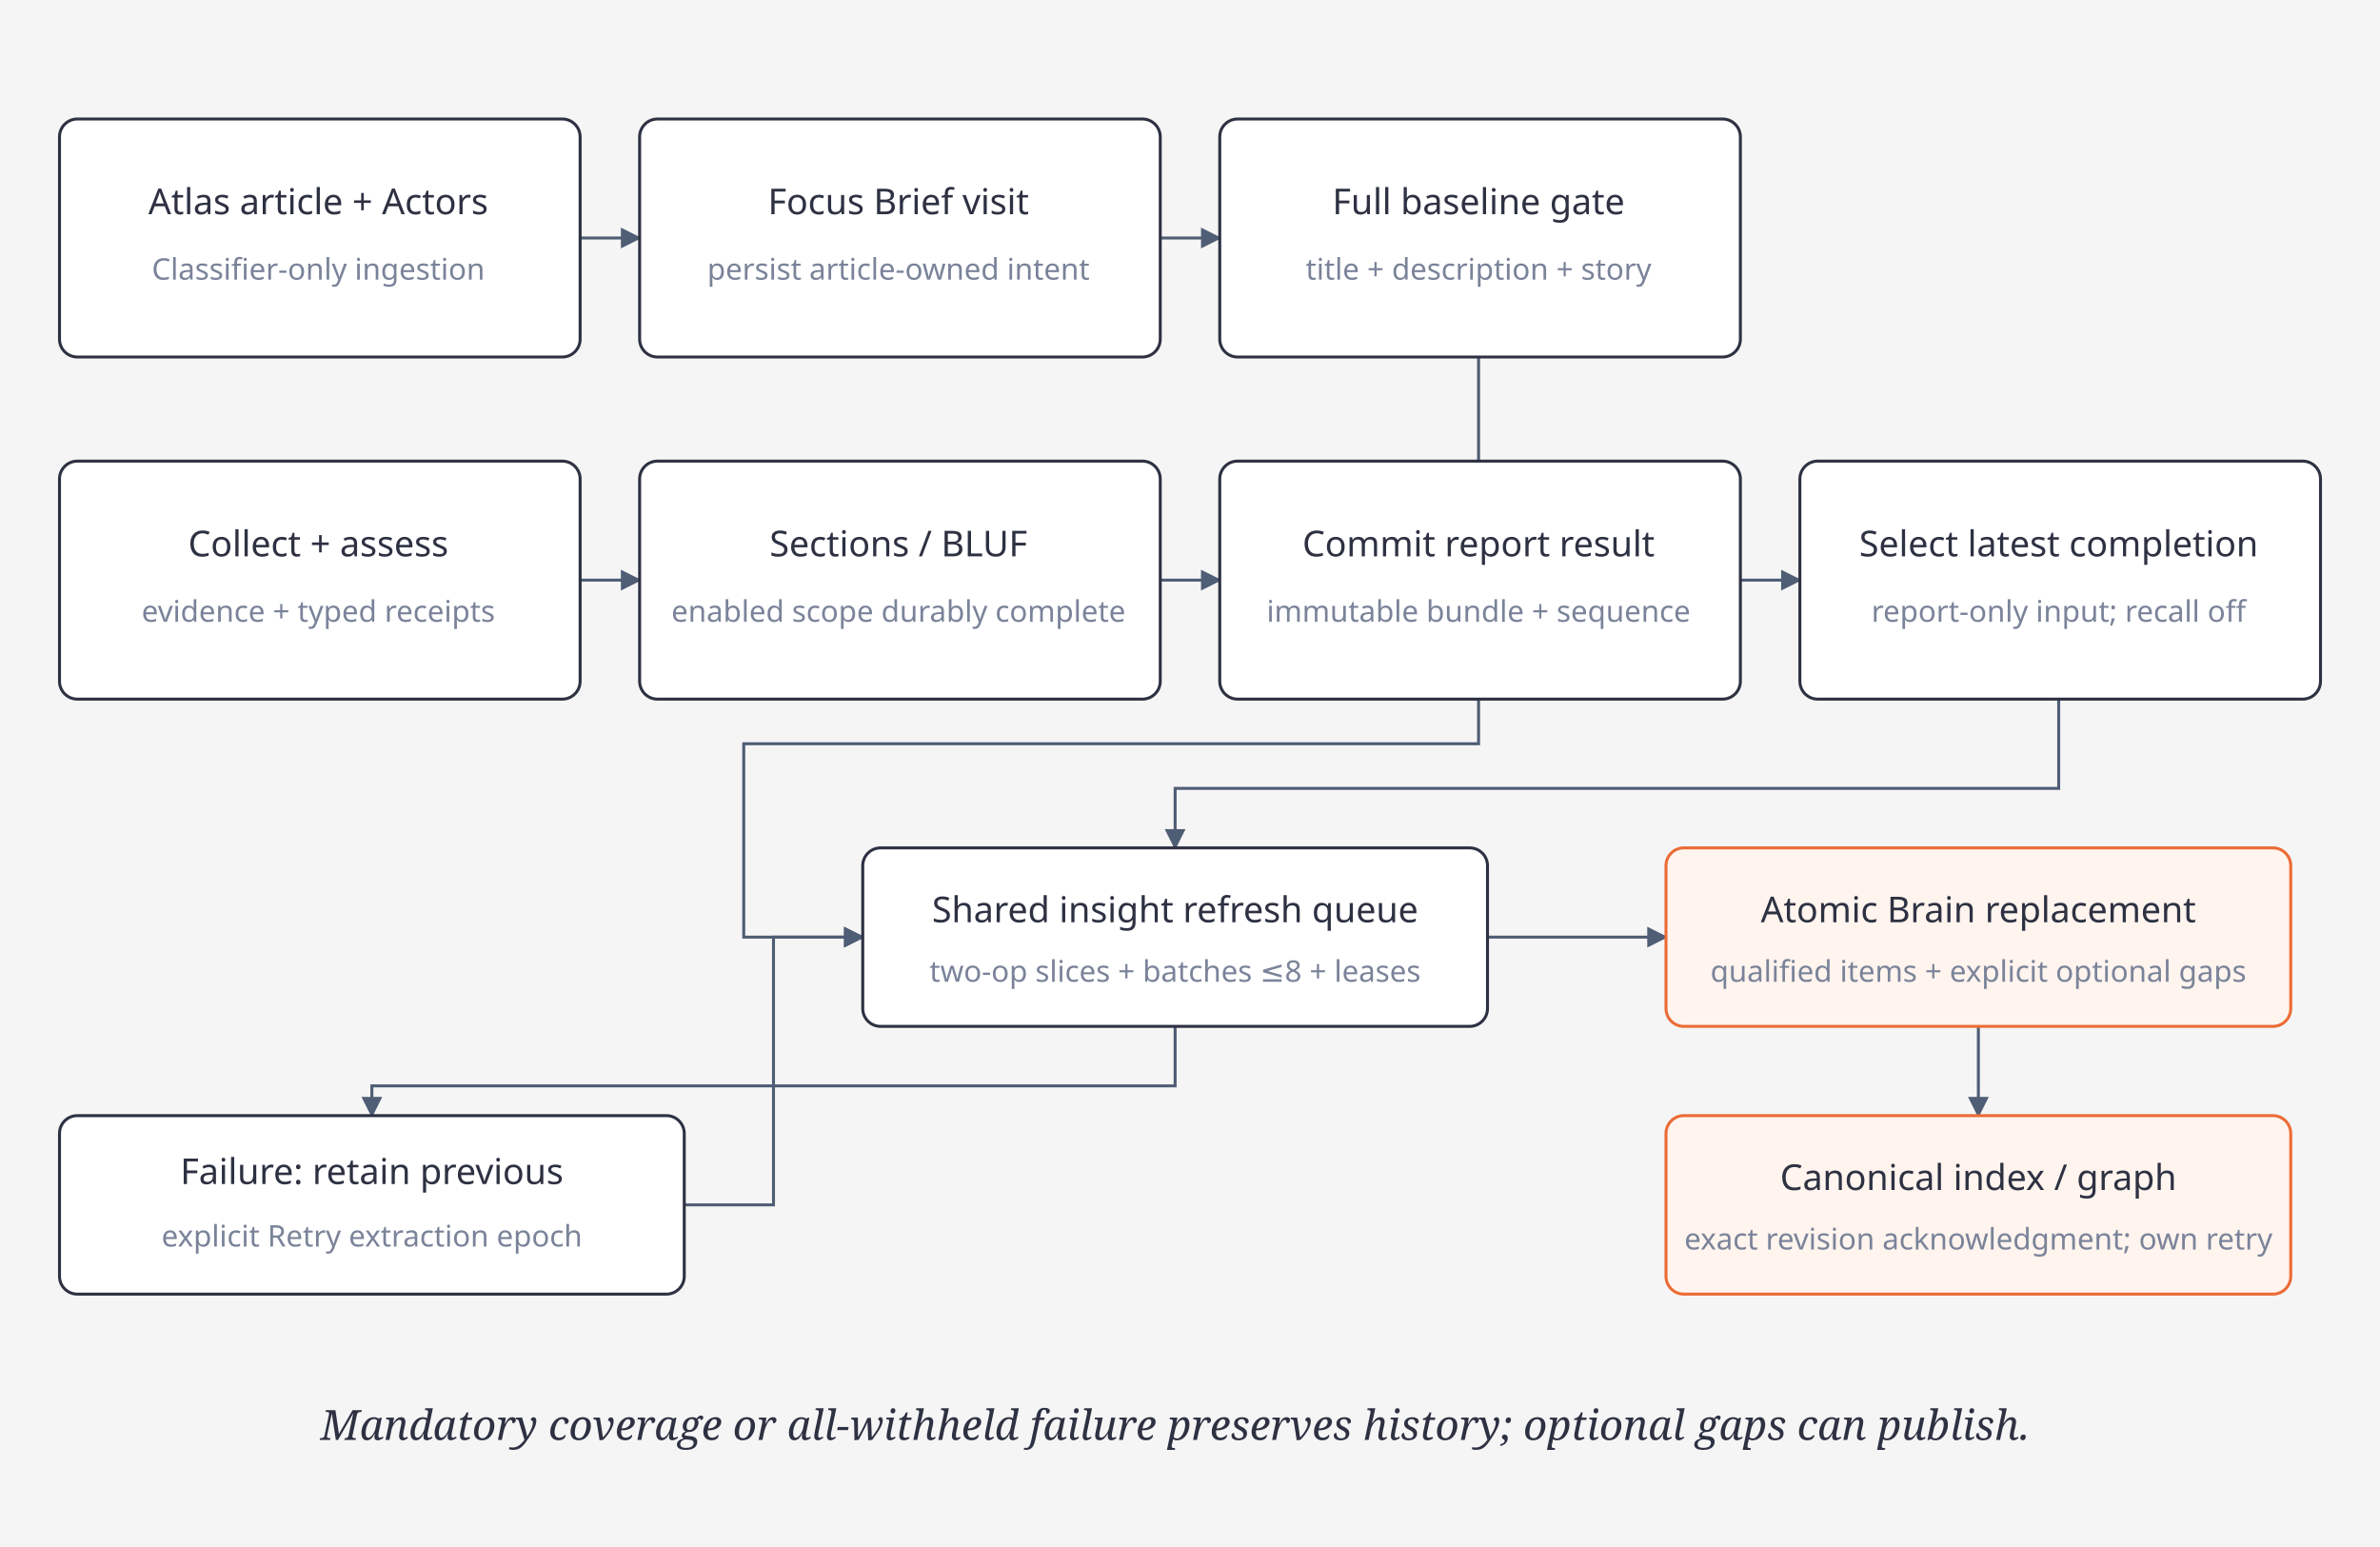
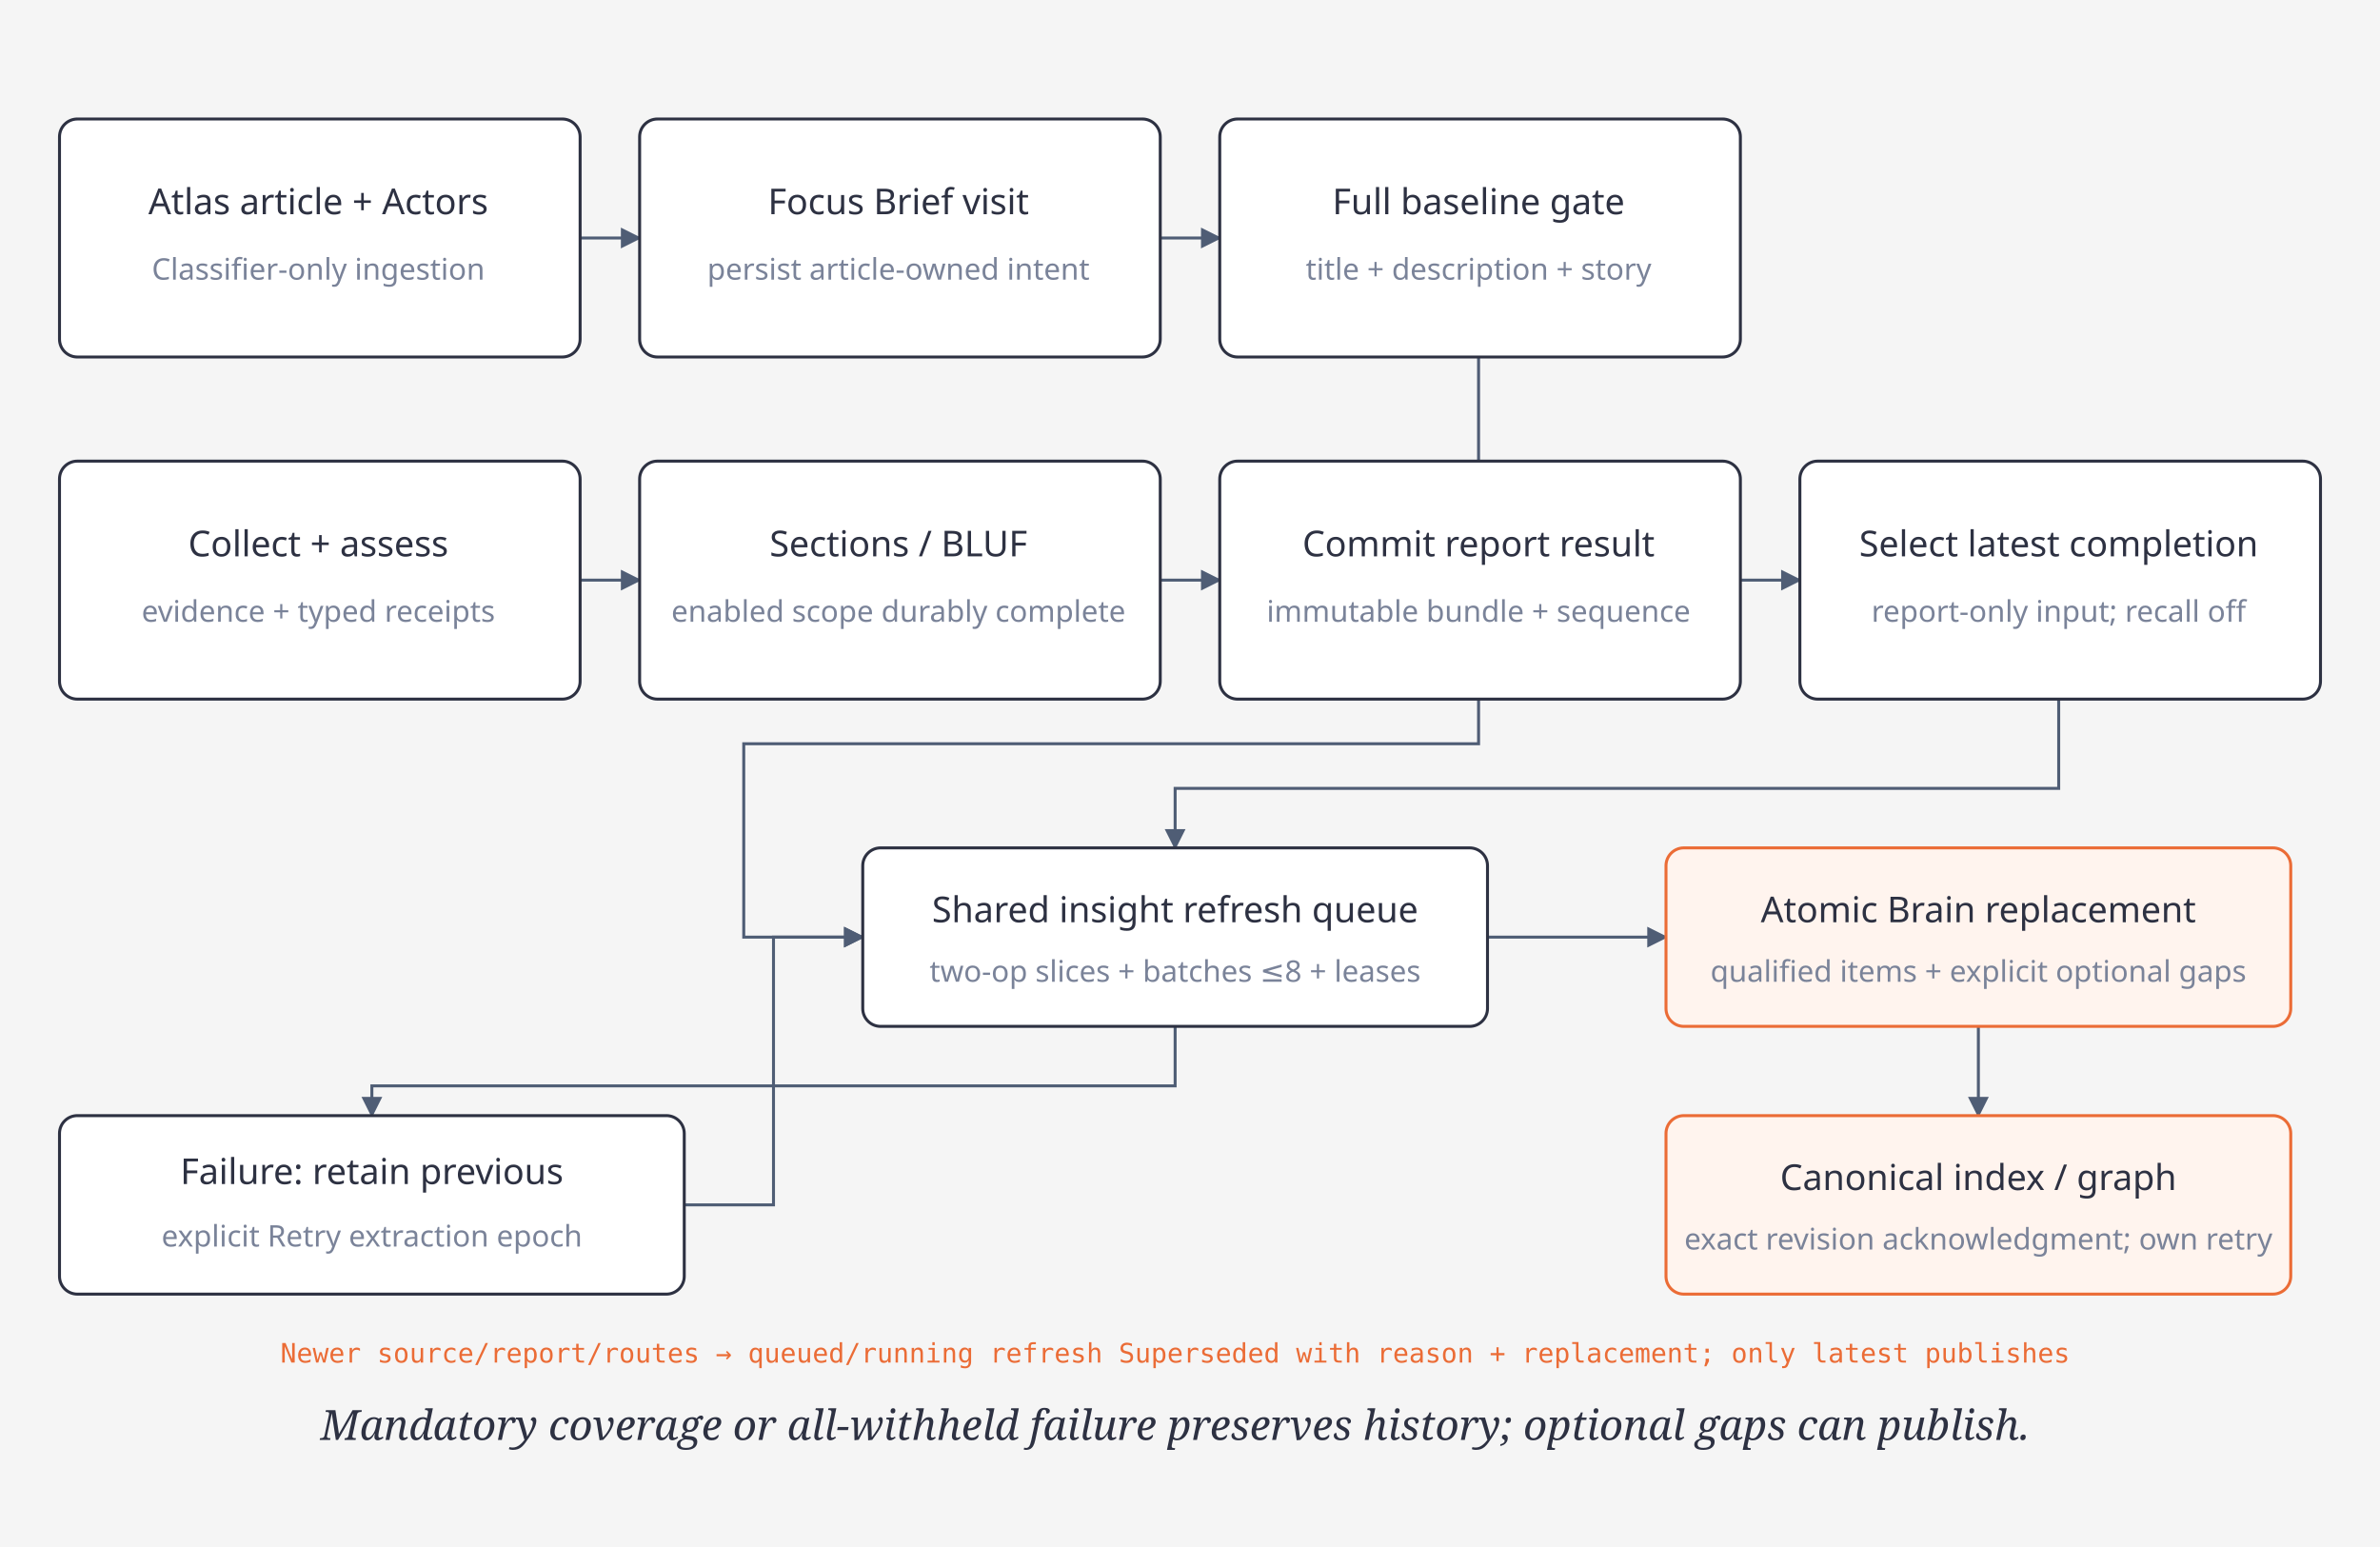
<svg xmlns="http://www.w3.org/2000/svg" role="img" aria-labelledby="intel-title intel-desc" viewBox="0 0 800 520">
  <defs>
    <marker id="arrow" viewBox="0 0 10 10" refX="9" refY="5" markerWidth="7" markerHeight="7" orient="auto">
      <path d="M0 0 L10 5 L0 10 Z" fill="#4f5d75" />
    </marker>
  </defs>
  <rect width="800" height="520" fill="#f5f5f5" />
  <g fill="none" stroke="#4f5d75" marker-end="url(#arrow)">
    <path d="M195 80 H215" />
    <path d="M390 80 H410" />
    <path d="M497 120 V250 H250 V315 H290" />
    <path d="M195 195 H215" />
    <path d="M390 195 H410" />
    <path d="M585 195 H605" />
    <path d="M692 235 V265 H395 V285" />
    <path d="M500 315 H560" />
    <path d="M665 345 V375" />
    <path d="M395 345 V365 H125 V375" />
    <path d="M230 405 H260 V315 H290" />
  </g>
  <g font-family="Geist,system-ui,sans-serif" font-size="12" text-anchor="middle" fill="#2d3142">
    <rect x="20" y="40" width="175" height="80" rx="6" fill="#fff" stroke="#2d3142" />
    <text x="107" y="72">Atlas article + Actors</text>
    <text x="107" y="94" font-size="10" fill="#7a8399">Classifier-only ingestion</text>
    <rect x="215" y="40" width="175" height="80" rx="6" fill="#fff" stroke="#2d3142" />
    <text x="302" y="72">Focus Brief visit</text>
    <text x="302" y="94" font-size="10" fill="#7a8399">persist article-owned intent</text>
    <rect x="410" y="40" width="175" height="80" rx="6" fill="#fff" stroke="#2d3142" />
    <text x="497" y="72">Full baseline gate</text>
    <text x="497" y="94" font-size="10" fill="#7a8399">title + description + story</text>
    <rect x="20" y="155" width="175" height="80" rx="6" fill="#fff" stroke="#2d3142" />
    <text x="107" y="187">Collect + assess</text>
    <text x="107" y="209" font-size="10" fill="#7a8399">evidence + typed receipts</text>
    <rect x="215" y="155" width="175" height="80" rx="6" fill="#fff" stroke="#2d3142" />
    <text x="302" y="187">Sections / BLUF</text>
    <text x="302" y="209" font-size="10" fill="#7a8399">enabled scope durably complete</text>
    <rect x="410" y="155" width="175" height="80" rx="6" fill="#fff" stroke="#2d3142" />
    <text x="497" y="187">Commit report result</text>
    <text x="497" y="209" font-size="10" fill="#7a8399">immutable bundle + sequence</text>
    <rect x="605" y="155" width="175" height="80" rx="6" fill="#fff" stroke="#2d3142" />
    <text x="692" y="187">Select latest completion</text>
    <text x="692" y="209" font-size="10" fill="#7a8399">report-only input; recall off</text>
    <rect x="290" y="285" width="210" height="60" rx="6" fill="#fff" stroke="#2d3142" />
    <text x="395" y="310">Shared insight refresh queue</text>
    <text x="395" y="330" font-size="10" fill="#7a8399">two-op slices + batches ≤8 + leases</text>
    <rect x="560" y="285" width="210" height="60" rx="6" fill="#fff4ee" stroke="#eb6c36" />
    <text x="665" y="310">Atomic Brain replacement</text>
    <text x="665" y="330" font-size="10" fill="#7a8399">qualified items + explicit optional gaps</text>
    <rect x="560" y="375" width="210" height="60" rx="6" fill="#fff4ee" stroke="#eb6c36" />
    <text x="665" y="400">Canonical index / graph</text>
    <text x="665" y="420" font-size="10" fill="#7a8399">exact revision acknowledgment; own retry</text>
    <rect x="20" y="375" width="210" height="60" rx="6" fill="#fff" stroke="#2d3142" />
    <text x="125" y="398">Failure: retain previous</text>
    <text x="125" y="419" font-size="10" fill="#7a8399">explicit Retry extraction epoch</text>
    <text x="395" y="484" font-family="Instrument Serif,serif" font-size="14" font-style="italic">Mandatory coverage or all-withheld failure preserves history; optional gaps can publish.</text>
  </g>
+   <text x="395" y="458" text-anchor="middle" font-family="Geist Mono,ui-monospace,monospace" font-size="9" fill="#eb6c36">Newer source/report/routes → queued/running refresh Superseded with reason + replacement; only latest publishes</text>
</svg>
